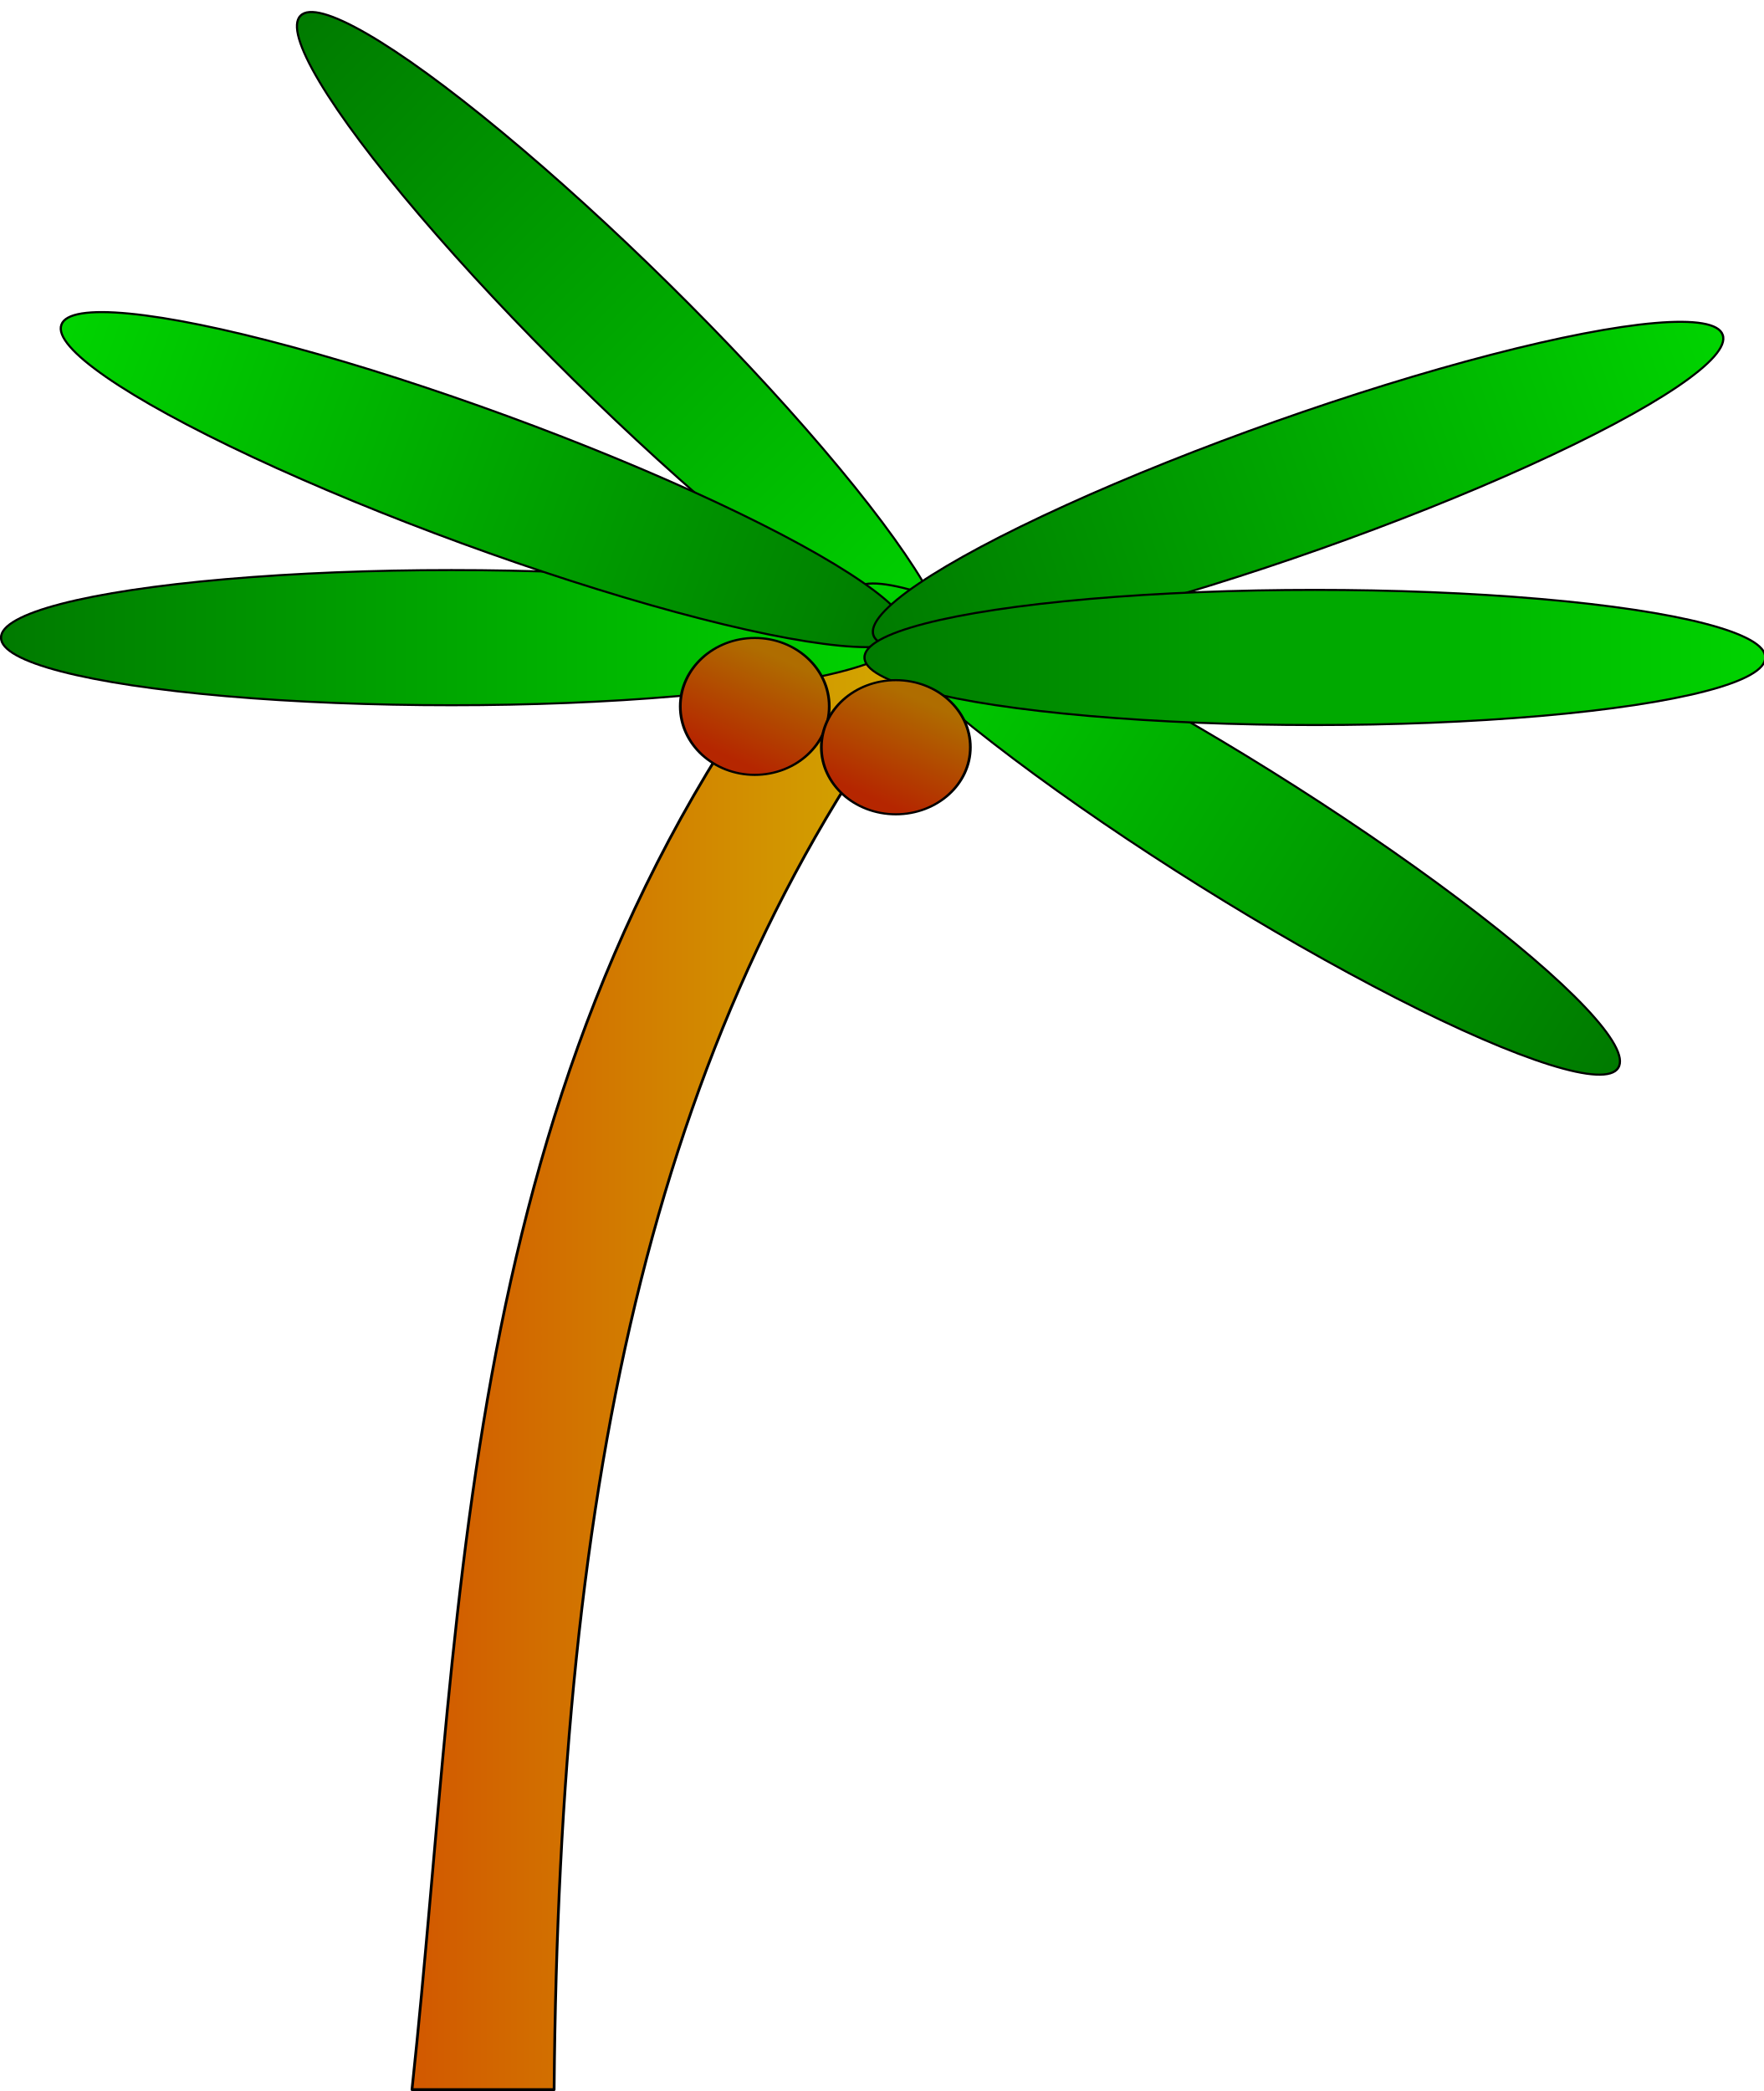
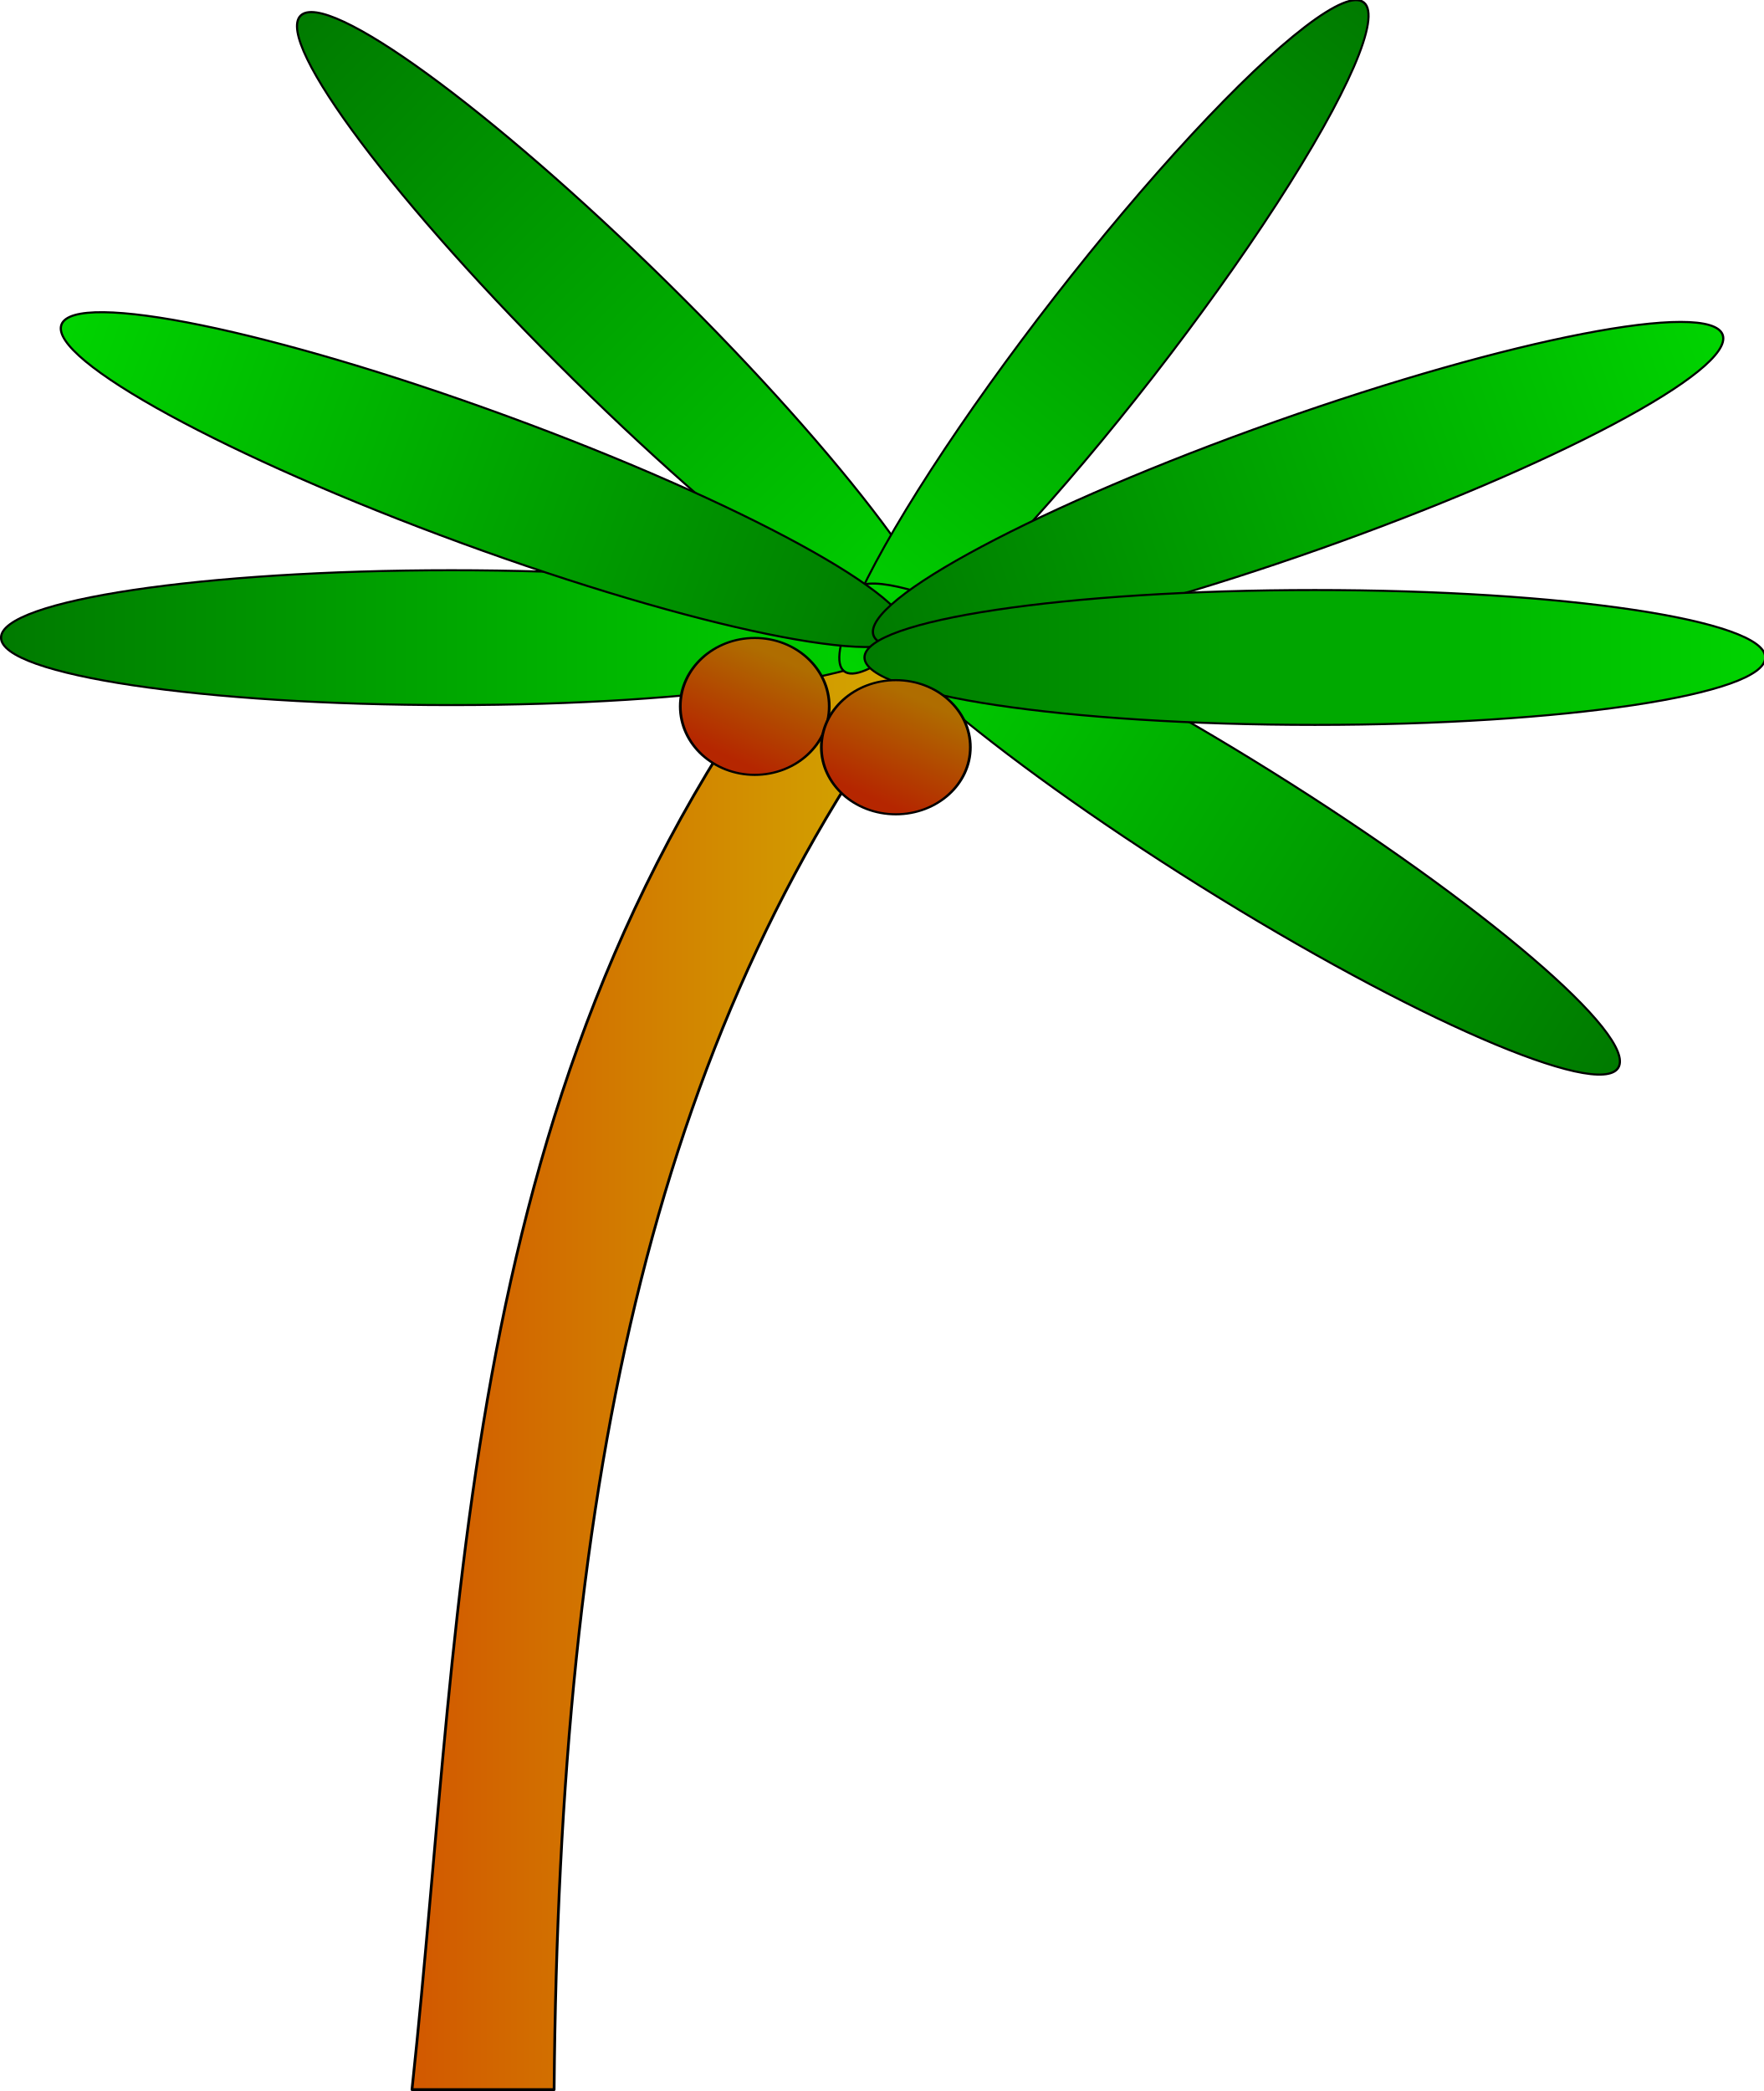
<svg xmlns="http://www.w3.org/2000/svg" xmlns:xlink="http://www.w3.org/1999/xlink" width="638.143" height="756.622" id="svg2" version="1.0">
  <defs id="defs4">
    <linearGradient id="linearGradient3171">
      <stop style="stop-color:#b52600;stop-opacity:1;" offset="0" id="stop3173" />
      <stop style="stop-color:#af6d00;stop-opacity:1;" offset="1" id="stop3175" />
    </linearGradient>
    <linearGradient id="linearGradient3166">
      <stop style="stop-color:#007a00;stop-opacity:1;" offset="0" id="stop3168" />
      <stop style="stop-color:#00d400;stop-opacity:1;" offset="1" id="stop3170" />
    </linearGradient>
    <linearGradient id="linearGradient3158">
      <stop style="stop-color:#d25800;stop-opacity:1;" offset="0" id="stop3160" />
      <stop style="stop-color:#d2ae00;stop-opacity:1;" offset="1" id="stop3162" />
    </linearGradient>
    <linearGradient xlink:href="#linearGradient3158" id="linearGradient3164" x1="236.643" y1="636.648" x2="426.214" y2="636.648" gradientUnits="userSpaceOnUse" />
    <linearGradient xlink:href="#linearGradient3166" id="linearGradient3172" x1="-263.357" y1="296.648" x2="140.5" y2="296.648" gradientUnits="userSpaceOnUse" />
    <linearGradient xlink:href="#linearGradient3166" id="linearGradient3176" gradientUnits="userSpaceOnUse" x1="-263.357" y1="296.648" x2="140.5" y2="296.648" />
    <linearGradient xlink:href="#linearGradient3166" id="linearGradient3180" gradientUnits="userSpaceOnUse" x1="-263.357" y1="296.648" x2="140.5" y2="296.648" />
    <linearGradient xlink:href="#linearGradient3166" id="linearGradient3184" gradientUnits="userSpaceOnUse" x1="-263.357" y1="296.648" x2="140.5" y2="296.648" />
    <linearGradient xlink:href="#linearGradient3166" id="linearGradient3188" gradientUnits="userSpaceOnUse" x1="-263.357" y1="296.648" x2="140.5" y2="296.648" />
    <linearGradient xlink:href="#linearGradient3166" id="linearGradient3192" gradientUnits="userSpaceOnUse" x1="-263.357" y1="296.648" x2="140.5" y2="296.648" />
    <linearGradient xlink:href="#linearGradient3171" id="linearGradient3177" x1="34.529" y1="360.591" x2="58.65" y2="318.269" gradientUnits="userSpaceOnUse" />
    <linearGradient xlink:href="#linearGradient3171" id="linearGradient3181" gradientUnits="userSpaceOnUse" x1="34.529" y1="360.591" x2="58.65" y2="318.269" />
    <linearGradient xlink:href="#linearGradient3171" id="linearGradient3185" gradientUnits="userSpaceOnUse" x1="34.529" y1="360.591" x2="58.65" y2="318.269" />
+     <linearGradient xlink:href="#linearGradient3166-1" id="linearGradient3172-0" x1="-263.357" y1="296.648" x2="140.5" y2="296.648" gradientUnits="userSpaceOnUse" />
+     <linearGradient id="linearGradient3166-1">
+       <stop style="stop-color:#007a00;stop-opacity:1;" offset="0" id="stop3168-3" />
+       <stop style="stop-color:#00d400;stop-opacity:1;" offset="1" id="stop3170-6" />
+     </linearGradient>
+     <linearGradient y2="296.648" x2="140.5" y1="296.648" x1="-263.357" gradientUnits="userSpaceOnUse" id="linearGradient3026" xlink:href="#linearGradient3166-1" />
  </defs>
  <g id="layer1" transform="translate(-88.07143,-150.5256)">
    <path style="fill:url(#linearGradient3164);fill-opacity:1;stroke:#000000;stroke-width:1;stroke-linecap:round;stroke-linejoin:round;stroke-miterlimit:4;stroke-opacity:1" d="M 388.571,366.648 L 425.714,389.505 C 324.742,520.036 290.504,684.696 288.571,906.648 L 237.143,906.648 C 256.612,725.629 252.815,533.131 388.571,366.648 z" id="rect2383" />
-     <path style="fill:url(#linearGradient3172);fill-opacity:1;stroke:#000000;stroke-width:1;stroke-linecap:round;stroke-linejoin:round;stroke-miterlimit:4;stroke-dasharray:none;stroke-opacity:1" id="path2385" d="M 140,296.648 A 201.429,32.857 0 1 1 -262.857,296.648 A 201.429,32.857 0 1 1 140,296.648 z" transform="matrix(0.8090689,0,0,0.7425528,301.1285,160.9831)" />
-     <path style="fill:url(#linearGradient3176);fill-opacity:1;stroke:#000000;stroke-width:1;stroke-linecap:round;stroke-linejoin:round;stroke-miterlimit:4;stroke-dasharray:none;stroke-opacity:1" id="path3174" d="M 140,296.648 A 201.429,32.857 0 1 1 -262.857,296.648 A 201.429,32.857 0 1 1 140,296.648 z" transform="matrix(0.5761798,0.5679871,-0.5212911,0.5288103,502.9081,148.6516)" />
-     <path style="fill:url(#linearGradient3180);fill-opacity:1;stroke:#000000;stroke-width:1;stroke-linecap:round;stroke-linejoin:round;stroke-miterlimit:4;stroke-dasharray:none;stroke-opacity:1" id="path3178" d="M 140,296.648 A 201.429,32.857 0 1 1 -262.857,296.648 A 201.429,32.857 0 1 1 140,296.648 z" transform="matrix(-0.6860799,-0.4288203,0.3935656,-0.6296751,376.5168,610.9749)" />
-     <path style="fill:url(#linearGradient3184);fill-opacity:1;stroke:#000000;stroke-width:1;stroke-linecap:round;stroke-linejoin:round;stroke-miterlimit:4;stroke-dasharray:none;stroke-opacity:1" id="path3182" d="M 140,296.648 A 201.429,32.857 0 1 1 -262.857,296.648 A 201.429,32.857 0 1 1 140,296.648 z" transform="matrix(-0.7596833,-0.2783412,0.2554579,-0.6972273,140.8837,513.8087)" />
-     <path style="fill:url(#linearGradient3188);fill-opacity:1;stroke:#000000;stroke-width:1;stroke-linecap:round;stroke-linejoin:round;stroke-miterlimit:4;stroke-dasharray:none;stroke-opacity:1" id="path3186" d="M 140,296.648 A 201.429,32.857 0 1 1 -262.857,296.648 A 201.429,32.857 0 1 1 140,296.648 z" transform="matrix(0.7627013,-0.2699614,0.247767,0.6999973,531.1234,101.8315)" />
-     <path style="fill:url(#linearGradient3192);fill-opacity:1;stroke:#000000;stroke-width:1;stroke-linecap:round;stroke-linejoin:round;stroke-miterlimit:4;stroke-dasharray:none;stroke-opacity:1" id="path3190" d="M 140,296.648 A 201.429,32.857 0 1 1 -262.857,296.648 A 201.429,32.857 0 1 1 140,296.648 z" transform="matrix(0.8090689,0,0,0.7425528,613.553,168.15)" />
-     <path style="fill:url(#linearGradient3177);fill-opacity:1;stroke:#000000;stroke-width:1;stroke-linecap:round;stroke-linejoin:round;stroke-miterlimit:4;stroke-dasharray:none;stroke-opacity:1" id="path2399" d="M 80,342.337 A 27.143,31.429 0 1 1 25.714,342.337 A 27.143,31.429 0 1 1 80,342.337 z" transform="matrix(0.9929545,0,0,0.7879493,308.6928,136.3961)" />
-     <path style="fill:url(#linearGradient3185);fill-opacity:1;stroke:#000000;stroke-width:1;stroke-linecap:round;stroke-linejoin:round;stroke-miterlimit:4;stroke-dasharray:none;stroke-opacity:1" id="path3183" d="M 80,342.337 A 27.143,31.429 0 1 1 25.714,342.337 A 27.143,31.429 0 1 1 80,342.337 z" transform="matrix(0.9931164,0,0,0.7722456,359.7368,156.542)" />
+     <path style="fill:url(#linearGradient3172);fill-opacity:1;stroke:#000000;stroke-width:1;stroke-linecap:round;stroke-linejoin:round;stroke-miterlimit:4;stroke-dasharray:none;stroke-opacity:1" id="path2385" d="m 140,296.648 c 0,18.146 -90.183,32.857 -201.429,32.857 -111.246,0 -201.429,-14.711 -201.429,-32.857 0,-18.146 90.183,-32.857 201.429,-32.857 C 49.817,263.791 140,278.501 140,296.648 z" transform="matrix(0.8090689,0,0,0.7425528,301.1285,160.9831)" />
+     <path style="fill:url(#linearGradient3176);fill-opacity:1;stroke:#000000;stroke-width:1;stroke-linecap:round;stroke-linejoin:round;stroke-miterlimit:4;stroke-dasharray:none;stroke-opacity:1" id="path3174" d="m 140,296.648 c 0,18.146 -90.183,32.857 -201.429,32.857 -111.246,0 -201.429,-14.711 -201.429,-32.857 0,-18.146 90.183,-32.857 201.429,-32.857 C 49.817,263.791 140,278.501 140,296.648 z" transform="matrix(0.5761798,0.5679871,-0.5212911,0.5288103,502.9081,148.6516)" />
+     <path style="fill:url(#linearGradient3026);fill-opacity:1;stroke:#000000;stroke-width:1.065;stroke-linecap:round;stroke-linejoin:round;stroke-miterlimit:4;stroke-opacity:1;stroke-dasharray:none" id="path2385-3" d="m 140,296.648 a 201.429,32.857 0 1 1 -402.857,0 201.429,32.857 0 1 1 402.857,0 z" transform="matrix(-0.4669092,0.6005306,-0.5402556,-0.4388923,619.1014,439.4886)" />
+     <path style="fill:url(#linearGradient3180);fill-opacity:1;stroke:#000000;stroke-width:1;stroke-linecap:round;stroke-linejoin:round;stroke-miterlimit:4;stroke-dasharray:none;stroke-opacity:1" id="path3178" d="m 140,296.648 c 0,18.146 -90.183,32.857 -201.429,32.857 -111.246,0 -201.429,-14.711 -201.429,-32.857 0,-18.146 90.183,-32.857 201.429,-32.857 C 49.817,263.791 140,278.501 140,296.648 z" transform="matrix(-0.6860799,-0.4288203,0.3935656,-0.6296751,376.5168,610.9749)" />
+     <path style="fill:url(#linearGradient3184);fill-opacity:1;stroke:#000000;stroke-width:1;stroke-linecap:round;stroke-linejoin:round;stroke-miterlimit:4;stroke-dasharray:none;stroke-opacity:1" id="path3182" d="m 140,296.648 c 0,18.146 -90.183,32.857 -201.429,32.857 -111.246,0 -201.429,-14.711 -201.429,-32.857 0,-18.146 90.183,-32.857 201.429,-32.857 C 49.817,263.791 140,278.501 140,296.648 z" transform="matrix(-0.7596833,-0.2783412,0.2554579,-0.6972273,140.8837,513.8087)" />
+     <path style="fill:url(#linearGradient3188);fill-opacity:1;stroke:#000000;stroke-width:1;stroke-linecap:round;stroke-linejoin:round;stroke-miterlimit:4;stroke-dasharray:none;stroke-opacity:1" id="path3186" d="m 140,296.648 c 0,18.146 -90.183,32.857 -201.429,32.857 -111.246,0 -201.429,-14.711 -201.429,-32.857 0,-18.146 90.183,-32.857 201.429,-32.857 C 49.817,263.791 140,278.501 140,296.648 z" transform="matrix(0.7627013,-0.2699614,0.247767,0.6999973,531.1234,101.8315)" />
+     <path style="fill:url(#linearGradient3192);fill-opacity:1;stroke:#000000;stroke-width:1;stroke-linecap:round;stroke-linejoin:round;stroke-miterlimit:4;stroke-dasharray:none;stroke-opacity:1" id="path3190" d="m 140,296.648 c 0,18.146 -90.183,32.857 -201.429,32.857 -111.246,0 -201.429,-14.711 -201.429,-32.857 0,-18.146 90.183,-32.857 201.429,-32.857 C 49.817,263.791 140,278.501 140,296.648 z" transform="matrix(0.8090689,0,0,0.7425528,613.553,168.15)" />
+     <path style="fill:url(#linearGradient3177);fill-opacity:1;stroke:#000000;stroke-width:1;stroke-linecap:round;stroke-linejoin:round;stroke-miterlimit:4;stroke-dasharray:none;stroke-opacity:1" id="path2399" d="m 80,342.337 c 0,17.358 -12.152,31.429 -27.143,31.429 -14.991,0 -27.143,-14.071 -27.143,-31.429 0,-17.358 12.152,-31.429 27.143,-31.429 C 67.848,310.908 80,324.979 80,342.337 z" transform="matrix(0.9929545,0,0,0.7879493,308.6928,136.3961)" />
+     <path style="fill:url(#linearGradient3185);fill-opacity:1;stroke:#000000;stroke-width:1;stroke-linecap:round;stroke-linejoin:round;stroke-miterlimit:4;stroke-dasharray:none;stroke-opacity:1" id="path3183" d="m 80,342.337 c 0,17.358 -12.152,31.429 -27.143,31.429 -14.991,0 -27.143,-14.071 -27.143,-31.429 0,-17.358 12.152,-31.429 27.143,-31.429 C 67.848,310.908 80,324.979 80,342.337 z" transform="matrix(0.9931164,0,0,0.7722456,359.7368,156.542)" />
  </g>
</svg>
